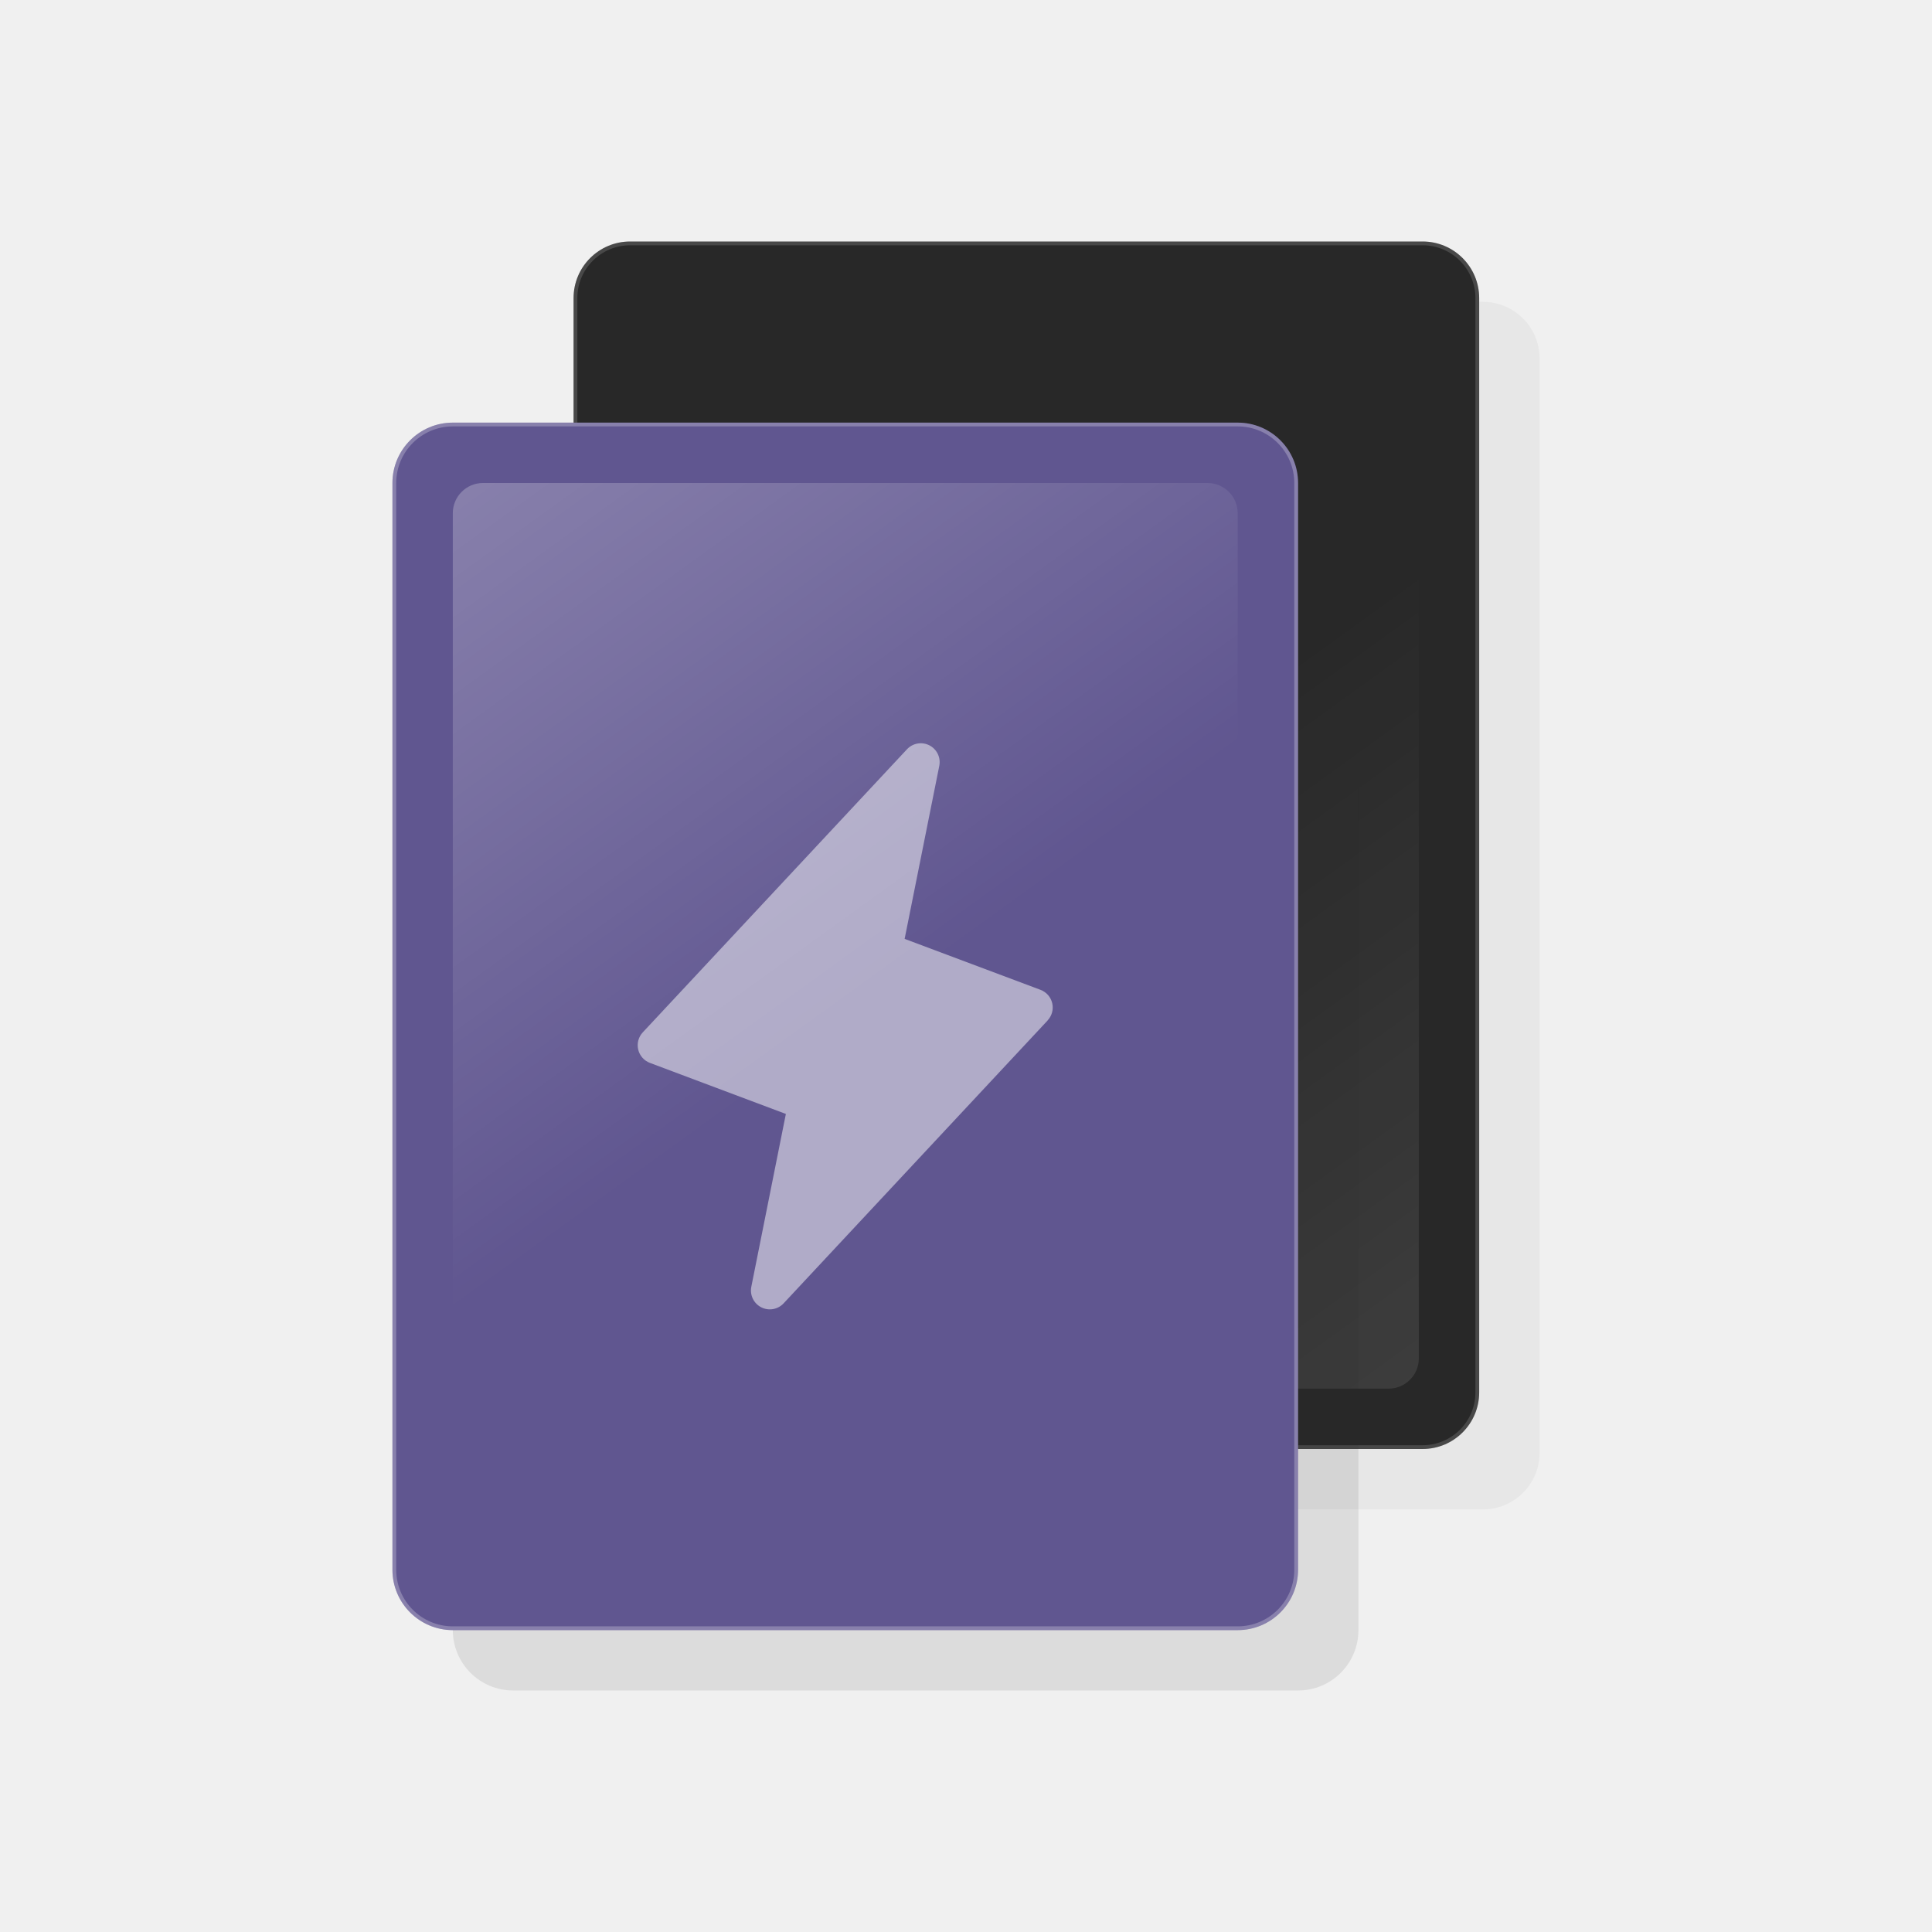
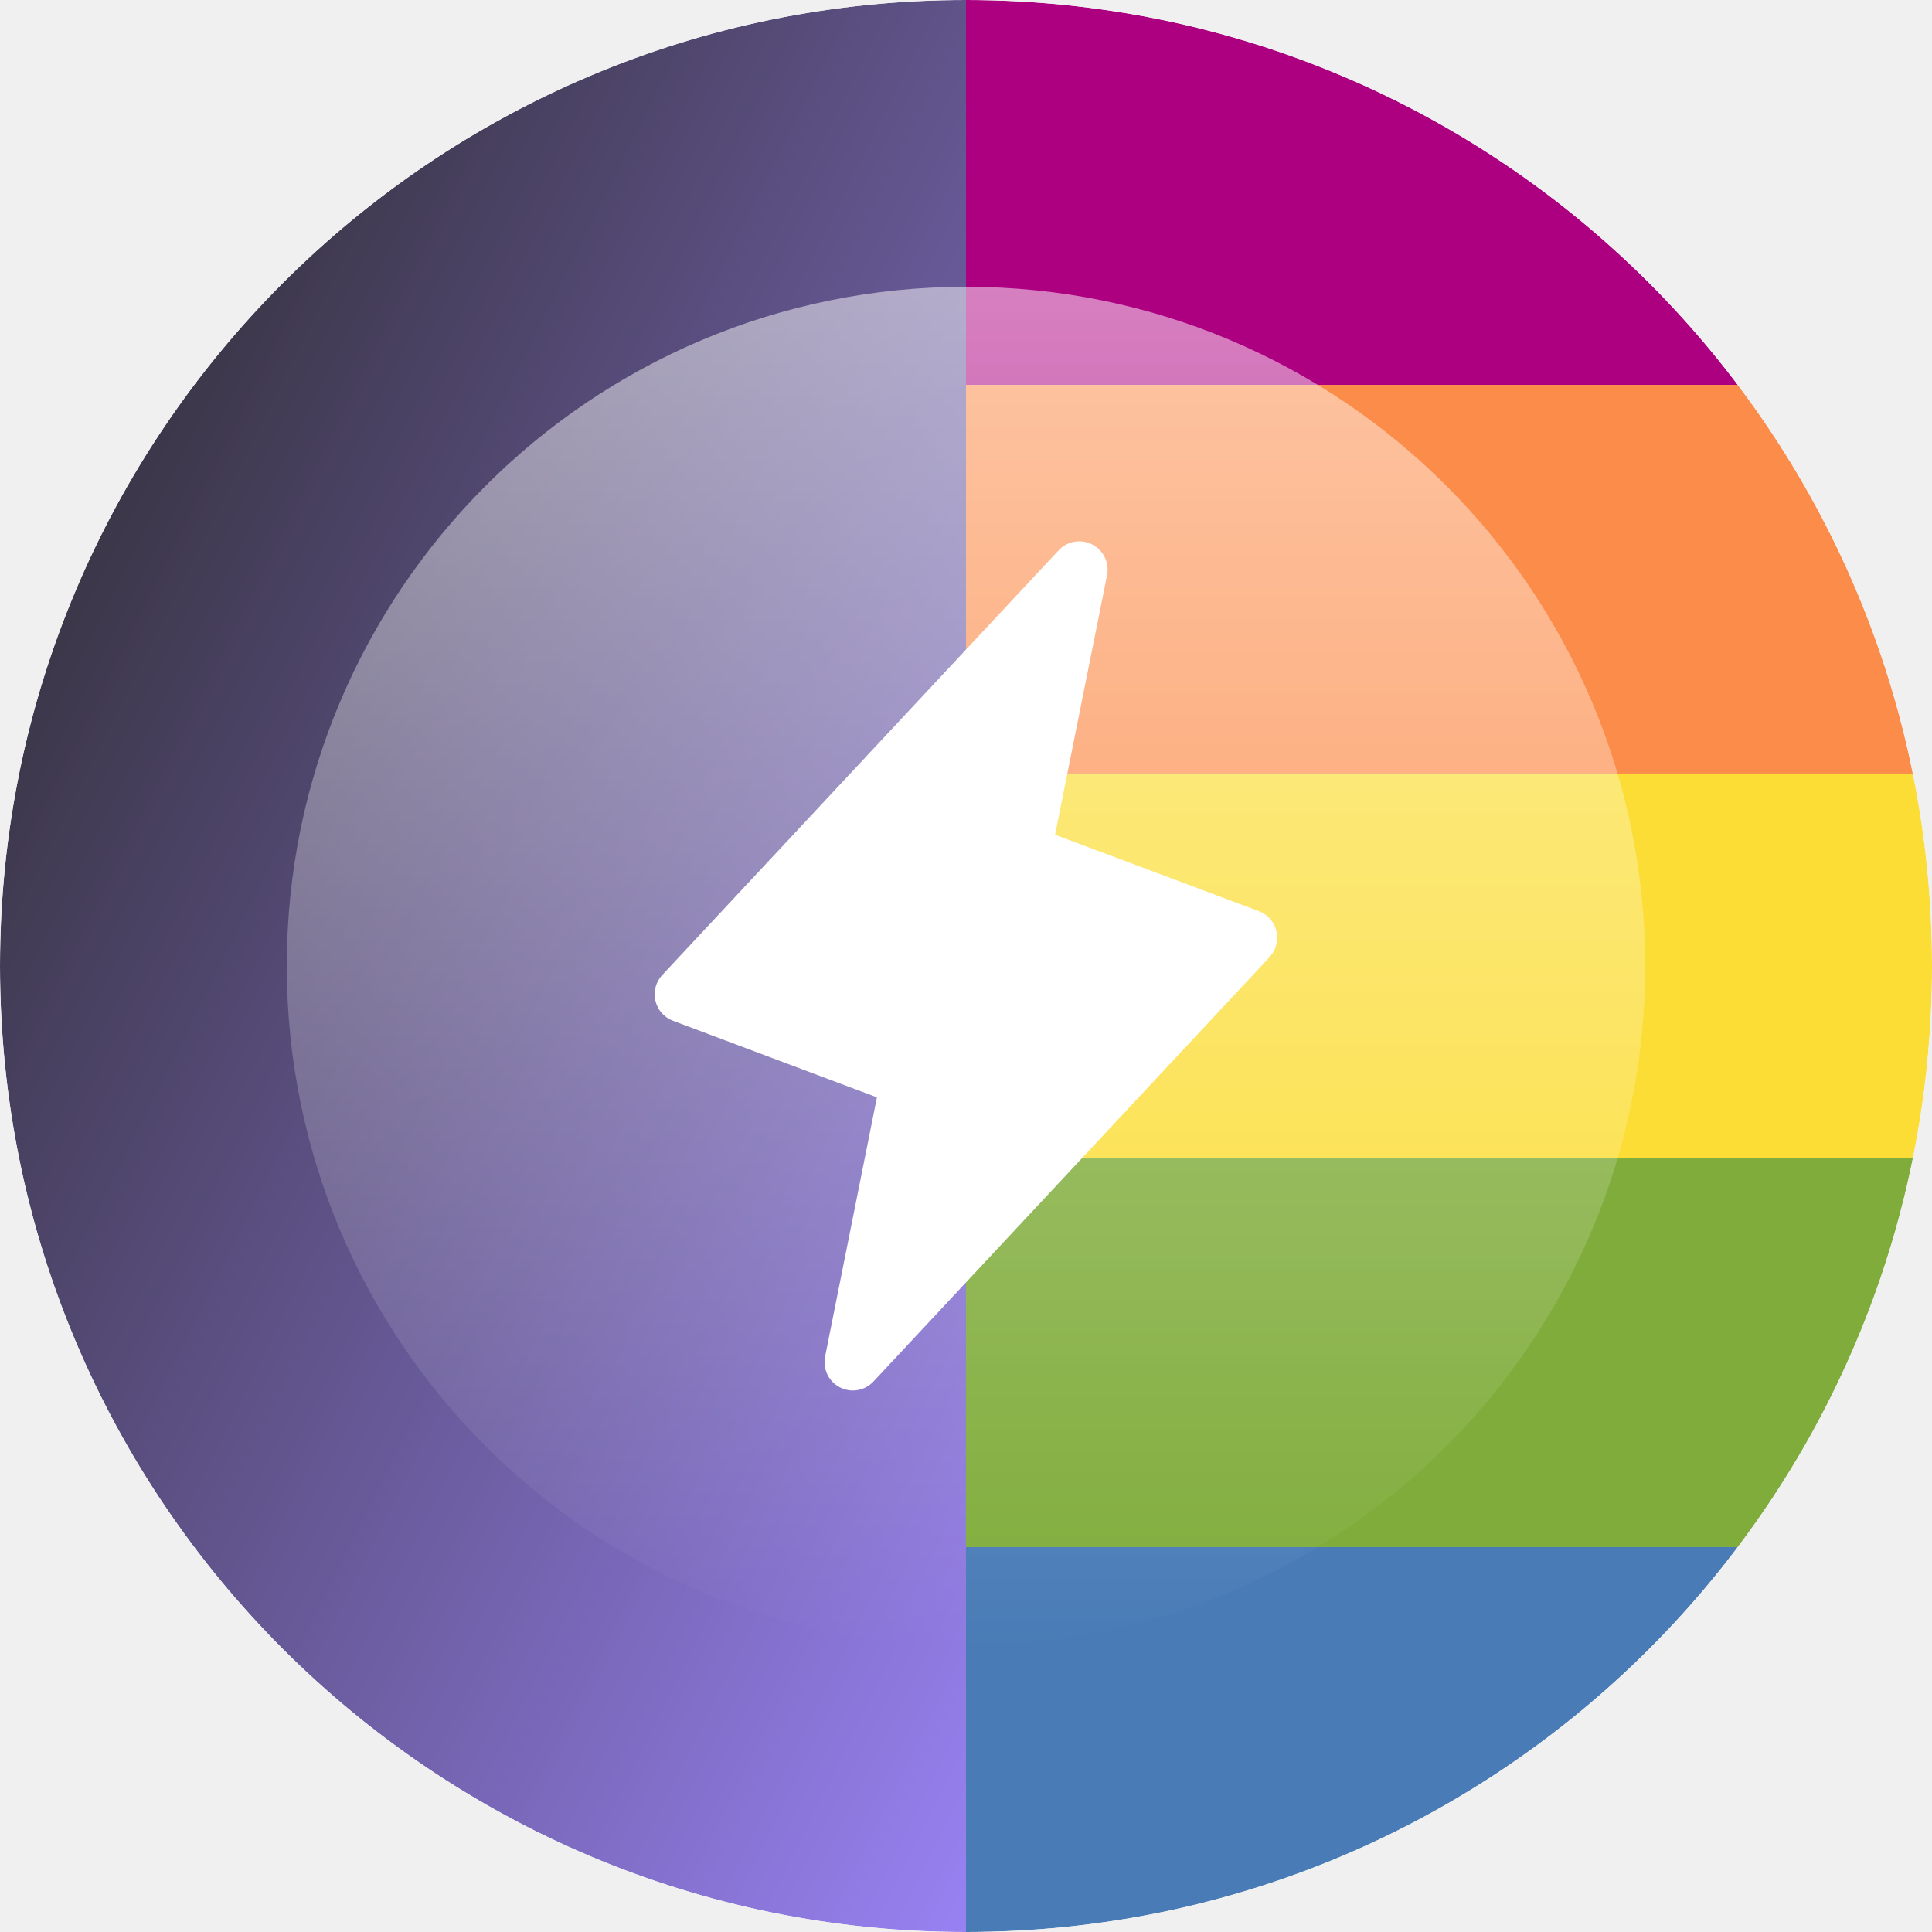
<svg xmlns="http://www.w3.org/2000/svg" width="512" height="512" viewBox="0 0 512 512" fill="none">
-   <path opacity="0.05" d="M393 80H183C174.716 80 168 86.716 168 95V385C168 393.284 174.716 400 183 400H393C401.284 400 408 393.284 408 385V95C408 86.716 401.284 80 393 80Z" fill="#282828" />
-   <path d="M377 64H167C158.716 64 152 70.716 152 79V369C152 377.284 158.716 384 167 384H377C385.284 384 392 377.284 392 369V79C392 70.716 385.284 64 377 64Z" fill="#282828" />
-   <path d="M377 64.5H167C158.992 64.5 152.5 70.992 152.5 79V369C152.5 377.008 158.992 383.5 167 383.5H377C385.008 383.5 391.5 377.008 391.5 369V79C391.5 70.992 385.008 64.5 377 64.5Z" stroke="white" stroke-opacity="0.15" />
-   <path opacity="0.1" d="M176 368H368C372.418 368 376 364.418 376 360L376 88C376 83.582 372.418 80 368 80H176C171.582 80 168 83.582 168 88L168 360C168 364.418 171.582 368 176 368Z" fill="url(#paint0_linear_71_888)" />
-   <path opacity="0.1" d="M344 128H136C127.163 128 120 135.163 120 144V432C120 440.837 127.163 448 136 448H344C352.837 448 360 440.837 360 432V144C360 135.163 352.837 128 344 128Z" fill="#282828" />
-   <path d="M328 112H120C111.163 112 104 119.163 104 128V416C104 424.837 111.163 432 120 432H328C336.837 432 344 424.837 344 416V128C344 119.163 336.837 112 328 112Z" fill="#605690" />
-   <path d="M328 112.5H120C111.44 112.5 104.5 119.44 104.5 128V416C104.5 424.56 111.44 431.5 120 431.5H328C336.56 431.5 343.5 424.56 343.5 416V128C343.5 119.44 336.56 112.5 328 112.5Z" stroke="white" stroke-opacity="0.25" />
-   <path opacity="0.25" d="M320 128H128C123.582 128 120 131.582 120 136V408C120 412.418 123.582 416 128 416H320C324.418 416 328 412.418 328 408V136C328 131.582 324.418 128 320 128Z" fill="url(#paint1_linear_71_888)" />
-   <g opacity="0.5">
-     <path d="M277.656 270.412L207.656 345.412C206.914 346.204 205.935 346.733 204.866 346.919C203.798 347.105 202.697 346.939 201.731 346.445C200.765 345.951 199.986 345.156 199.512 344.181C199.037 343.205 198.893 342.102 199.1 341.037L208.262 295.206L172.244 281.681C171.47 281.391 170.78 280.915 170.236 280.294C169.691 279.673 169.309 278.927 169.124 278.122C168.938 277.317 168.954 276.479 169.172 275.682C169.389 274.885 169.8 274.155 170.369 273.556L240.369 198.556C241.111 197.764 242.09 197.235 243.158 197.049C244.227 196.863 245.328 197.029 246.294 197.523C247.26 198.017 248.039 198.811 248.513 199.787C248.988 200.762 249.132 201.866 248.925 202.931L239.737 248.812L275.756 262.318C276.524 262.61 277.208 263.086 277.749 263.704C278.289 264.323 278.668 265.065 278.854 265.865C279.039 266.665 279.025 267.498 278.811 268.291C278.598 269.084 278.193 269.813 277.631 270.412H277.656Z" fill="white" />
+   <g clip-path="url(#clip0_71_983)">
+     <mask id="mask0_71_983" style="mask-type:luminance" maskUnits="userSpaceOnUse" x="0" y="0" width="512" height="512">
+       <path d="M512 0H0V512H512V0Z" fill="white" />
+     </mask>
+     <g mask="url(#mask0_71_983)">
+       <path d="M512 0H256V102H512V0Z" fill="#AD0081" />
+       <path d="M512 102H256V205H512V102Z" fill="#FC8C4A" />
+       <path d="M512 205H256V307H512V205Z" fill="#FBDD36" />
+       <path d="M512 307H256V410H512V307Z" fill="#7FAC3A" />
+       <path d="M512 410H256V512H512V410Z" fill="#497BB6" />
+       <path d="M256 0H0V512H256V0Z" fill="#2A2B2F" />
+       <path d="M0 0H256V512H0V0Z" fill="url(#paint0_linear_71_983)" />
+       <g opacity="0.5">
+         <path style="mix-blend-mode:lighten" d="M76 256C76 355.411 156.589 436 256 436C355.411 436 436 355.411 436 256C436 156.589 355.411 76 256 76C156.589 76 76 156.589 76 256Z" fill="url(#paint1_linear_71_983)" />
+       </g>
+       <path d="M336.484 253.619L231.484 366.119C230.372 367.307 228.903 368.1 227.3 368.379C225.697 368.659 224.046 368.409 222.597 367.669C221.148 366.928 219.98 365.736 219.268 364.272C218.556 362.809 218.339 361.154 218.65 359.557L232.394 290.81L178.366 270.522C177.205 270.088 176.171 269.373 175.354 268.442C174.537 267.51 173.964 266.391 173.685 265.184C173.407 263.977 173.432 262.72 173.757 261.524C174.083 260.329 174.7 259.233 175.553 258.335L280.553 145.835C281.666 144.647 283.135 143.854 284.738 143.574C286.341 143.295 287.991 143.544 289.44 144.285C290.889 145.026 292.058 146.218 292.77 147.681C293.482 149.145 293.699 150.8 293.388 152.397L279.606 221.219L333.634 241.478C334.786 241.915 335.813 242.629 336.623 243.557C337.433 244.485 338.003 245.598 338.281 246.798C338.559 247.998 338.537 249.248 338.217 250.438C337.897 251.628 337.289 252.72 336.447 253.619H336.484Z" fill="white" />
+     </g>
  </g>
  <defs>
-     <linearGradient id="paint0_linear_71_888" x1="376" y1="368" x2="168" y2="80" gradientUnits="userSpaceOnUse">
-       <stop stop-color="white" />
-       <stop offset="0.5" stop-color="white" stop-opacity="0" />
+     <linearGradient id="paint0_linear_71_983" x1="0" y1="0" x2="409.6" y2="204.8" gradientUnits="userSpaceOnUse">
+       <stop stop-color="#262521" />
+       <stop offset="1" stop-color="#9881F2" />
    </linearGradient>
-     <linearGradient id="paint1_linear_71_888" x1="120" y1="128" x2="328" y2="416" gradientUnits="userSpaceOnUse">
-       <stop stop-color="white" />
-       <stop offset="0.5" stop-color="white" stop-opacity="0" />
+     <linearGradient id="paint1_linear_71_983" x1="256" y1="436" x2="256" y2="76" gradientUnits="userSpaceOnUse">
+       <stop stop-color="white" stop-opacity="0" />
+       <stop offset="1" stop-color="white" />
    </linearGradient>
+     <clipPath id="clip0_71_983">
+       <rect width="512" height="512" rx="256" fill="white" />
+     </clipPath>
  </defs>
</svg>
